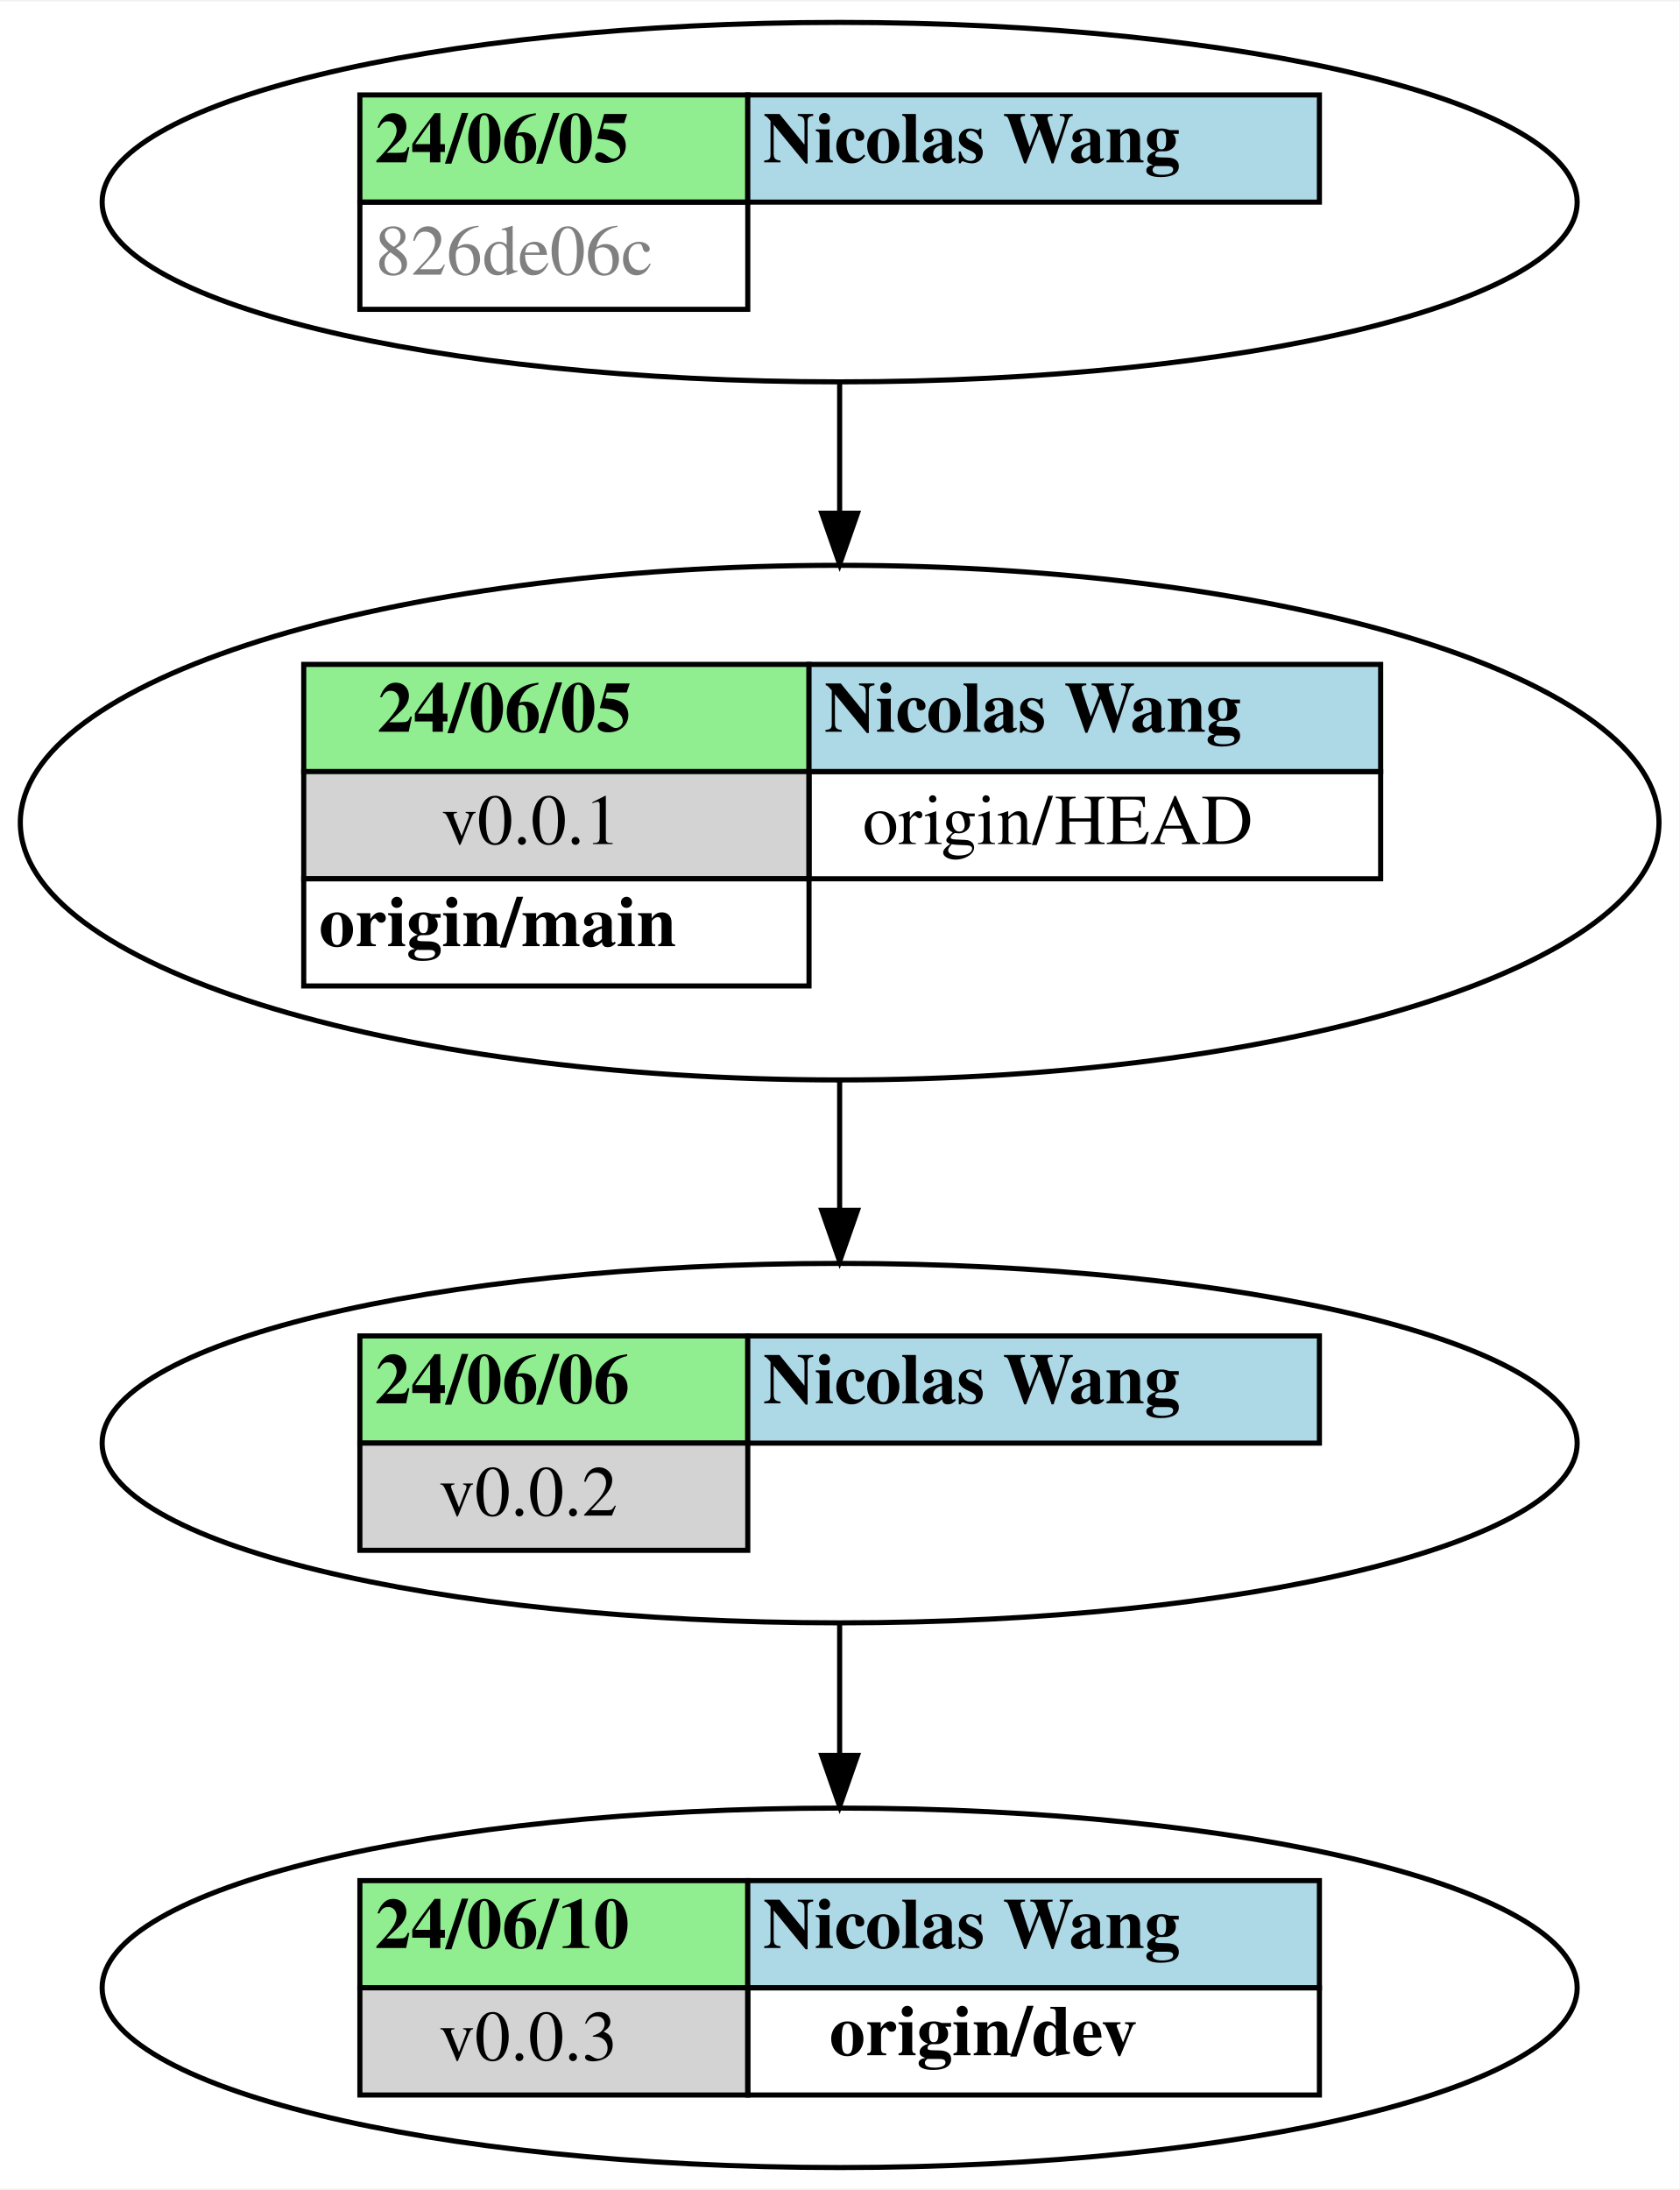
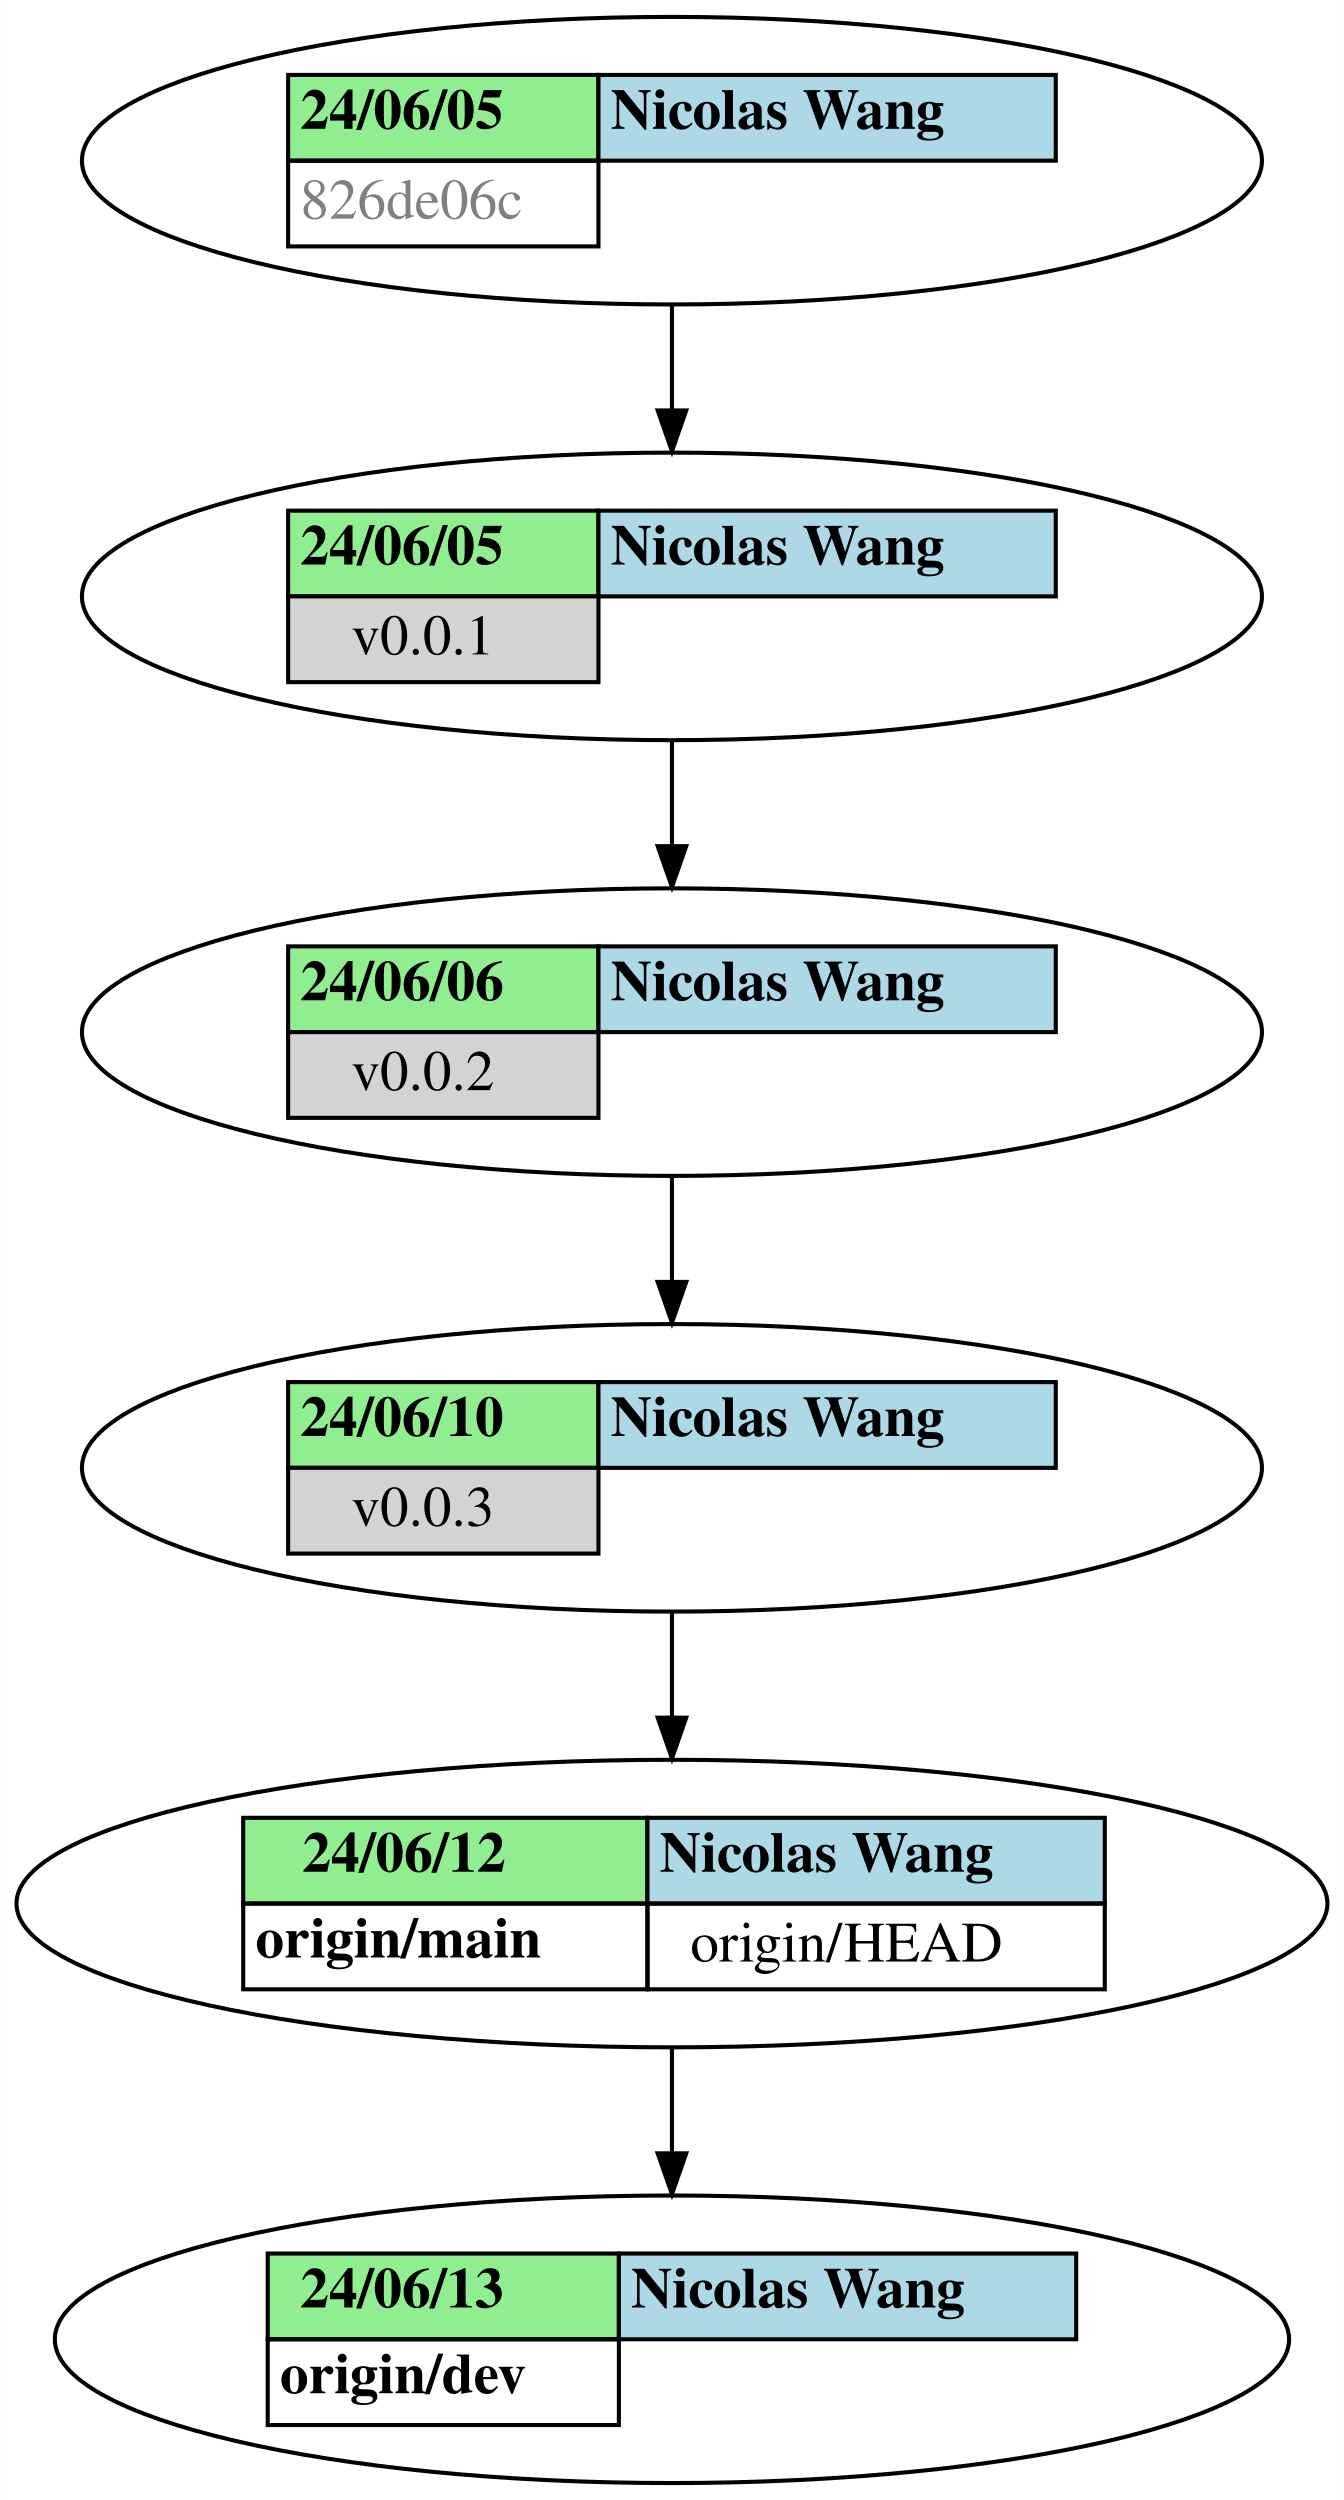
- <svg xmlns="http://www.w3.org/2000/svg" width="329pt" height="429pt" viewBox="0.00 0.00 329.03 428.54">
-   <g id="graph0" class="graph" transform="scale(1 1) rotate(0) translate(4 424.54)">
-     <polygon fill="white" stroke="transparent" points="-4,4 -4,-424.54 325.03,-424.54 325.03,4 -4,4" />
+ <svg xmlns="http://www.w3.org/2000/svg" width="329pt" height="612pt" viewBox="0.00 0.00 329.03 612.26">
+   <g id="graph0" class="graph" transform="scale(1 1) rotate(0) translate(4 608.26)">
+     <polygon fill="white" stroke="transparent" points="-4,4 -4,-608.26 325.03,-608.26 325.03,4 -4,4" />
    <g id="node1" class="node">
-       <ellipse fill="none" stroke="black" cx="160.51" cy="-35.36" rx="144.5" ry="35.21" />
-       <polygon fill="lightgreen" stroke="transparent" points="66.51,-35.36 66.51,-56.36 142.51,-56.36 142.51,-35.36 66.51,-35.36" />
-       <polygon fill="none" stroke="black" points="66.51,-35.36 66.51,-56.36 142.51,-56.36 142.51,-35.36 66.51,-35.36" />
-       <text text-anchor="start" x="69.51" y="-43.16" font-family="Times,serif" font-weight="bold" font-size="14.00">24/06/10</text>
-       <polygon fill="lightblue" stroke="transparent" points="142.51,-35.36 142.51,-56.36 254.51,-56.36 254.51,-35.36 142.51,-35.36" />
-       <polygon fill="none" stroke="black" points="142.51,-35.36 142.51,-56.36 254.51,-56.36 254.51,-35.36 142.51,-35.36" />
-       <text text-anchor="start" x="145.51" y="-43.16" font-family="Times,serif" font-weight="bold" font-size="14.00">Nicolas Wang</text>
-       <polygon fill="lightgrey" stroke="transparent" points="66.51,-14.36 66.51,-35.36 142.51,-35.36 142.51,-14.36 66.51,-14.36" />
-       <polygon fill="none" stroke="black" points="66.51,-14.36 66.51,-35.36 142.51,-35.36 142.51,-14.36 66.51,-14.36" />
-       <text text-anchor="start" x="82.01" y="-21.16" font-family="Times,serif" font-size="14.00">v0.0.3</text>
-       <polygon fill="none" stroke="black" points="142.51,-14.36 142.51,-35.36 254.51,-35.36 254.51,-14.36 142.51,-14.36" />
-       <text text-anchor="start" x="158.51" y="-22.16" font-family="Times,serif" font-weight="bold" font-size="14.00">origin/dev</text>
+       <ellipse fill="none" stroke="black" cx="160.51" cy="-35.36" rx="151.14" ry="35.21" />
+       <polygon fill="lightgreen" stroke="transparent" points="61.51,-35.36 61.51,-56.36 147.51,-56.36 147.51,-35.36 61.51,-35.36" />
+       <polygon fill="none" stroke="black" points="61.51,-35.36 61.51,-56.36 147.51,-56.36 147.51,-35.36 61.51,-35.36" />
+       <text text-anchor="start" x="69.51" y="-43.16" font-family="Times,serif" font-weight="bold" font-size="14.00">24/06/13</text>
+       <polygon fill="lightblue" stroke="transparent" points="147.51,-35.36 147.51,-56.36 259.51,-56.36 259.51,-35.36 147.51,-35.36" />
+       <polygon fill="none" stroke="black" points="147.51,-35.36 147.51,-56.36 259.51,-56.36 259.51,-35.36 147.51,-35.36" />
+       <text text-anchor="start" x="150.51" y="-43.16" font-family="Times,serif" font-weight="bold" font-size="14.00">Nicolas Wang</text>
+       <polygon fill="none" stroke="black" points="61.51,-14.36 61.51,-35.36 147.51,-35.36 147.51,-14.36 61.51,-14.36" />
+       <text text-anchor="start" x="64.51" y="-22.16" font-family="Times,serif" font-weight="bold" font-size="14.00">origin/dev</text>
    </g>
    <g id="node2" class="node">
-       <ellipse fill="none" stroke="black" cx="160.51" cy="-142.07" rx="144.5" ry="35.21" />
-       <polygon fill="lightgreen" stroke="transparent" points="66.51,-142.07 66.51,-163.07 142.51,-163.07 142.51,-142.07 66.51,-142.07" />
-       <polygon fill="none" stroke="black" points="66.51,-142.07 66.51,-163.07 142.51,-163.07 142.51,-142.07 66.51,-142.07" />
-       <text text-anchor="start" x="69.51" y="-149.87" font-family="Times,serif" font-weight="bold" font-size="14.00">24/06/06</text>
-       <polygon fill="lightblue" stroke="transparent" points="142.51,-142.07 142.51,-163.07 254.51,-163.07 254.51,-142.07 142.51,-142.07" />
-       <polygon fill="none" stroke="black" points="142.51,-142.07 142.51,-163.07 254.51,-163.07 254.51,-142.07 142.51,-142.07" />
-       <text text-anchor="start" x="145.51" y="-149.87" font-family="Times,serif" font-weight="bold" font-size="14.00">Nicolas Wang</text>
-       <polygon fill="lightgrey" stroke="transparent" points="66.51,-121.07 66.51,-142.07 142.51,-142.07 142.51,-121.07 66.51,-121.07" />
-       <polygon fill="none" stroke="black" points="66.51,-121.07 66.51,-142.07 142.51,-142.07 142.51,-121.07 66.51,-121.07" />
-       <text text-anchor="start" x="82.01" y="-127.87" font-family="Times,serif" font-size="14.00">v0.0.2</text>
+       <ellipse fill="none" stroke="black" cx="160.51" cy="-142.07" rx="160.53" ry="35.21" />
+       <polygon fill="lightgreen" stroke="transparent" points="55.51,-142.07 55.51,-163.07 154.51,-163.07 154.51,-142.07 55.51,-142.07" />
+       <polygon fill="none" stroke="black" points="55.51,-142.07 55.51,-163.07 154.51,-163.07 154.51,-142.07 55.51,-142.07" />
+       <text text-anchor="start" x="70.01" y="-149.87" font-family="Times,serif" font-weight="bold" font-size="14.00">24/06/12</text>
+       <polygon fill="lightblue" stroke="transparent" points="154.51,-142.07 154.51,-163.07 266.51,-163.07 266.51,-142.07 154.51,-142.07" />
+       <polygon fill="none" stroke="black" points="154.51,-142.07 154.51,-163.07 266.51,-163.07 266.51,-142.07 154.51,-142.07" />
+       <text text-anchor="start" x="157.51" y="-149.87" font-family="Times,serif" font-weight="bold" font-size="14.00">Nicolas Wang</text>
+       <polygon fill="none" stroke="black" points="55.51,-121.07 55.51,-142.07 154.51,-142.07 154.51,-121.07 55.51,-121.07" />
+       <text text-anchor="start" x="58.51" y="-128.87" font-family="Times,serif" font-weight="bold" font-size="14.00">origin/main</text>
+       <polygon fill="none" stroke="black" points="154.51,-121.07 154.51,-142.07 266.51,-142.07 266.51,-121.07 154.51,-121.07" />
+       <text text-anchor="start" x="165.01" y="-127.87" font-family="Times,serif" font-size="14.00">origin/HEAD</text>
    </g>
    <g id="edge1" class="edge">
      <path fill="none" stroke="black" d="M160.51,-106.49C160.51,-98.36 160.51,-89.58 160.51,-81.07" />
      <polygon fill="black" stroke="black" points="164.01,-80.9 160.51,-70.9 157.01,-80.9 164.01,-80.9" />
    </g>
    <g id="node3" class="node">
-       <ellipse fill="none" stroke="black" cx="160.51" cy="-263.63" rx="160.53" ry="50.41" />
-       <polygon fill="lightgreen" stroke="transparent" points="55.51,-273.63 55.51,-294.63 154.51,-294.63 154.51,-273.63 55.51,-273.63" />
-       <polygon fill="none" stroke="black" points="55.51,-273.63 55.51,-294.63 154.51,-294.63 154.51,-273.63 55.51,-273.63" />
-       <text text-anchor="start" x="70.01" y="-281.43" font-family="Times,serif" font-weight="bold" font-size="14.00">24/06/05</text>
-       <polygon fill="lightblue" stroke="transparent" points="154.51,-273.63 154.51,-294.63 266.51,-294.63 266.51,-273.63 154.51,-273.63" />
-       <polygon fill="none" stroke="black" points="154.51,-273.63 154.51,-294.63 266.51,-294.63 266.51,-273.63 154.51,-273.63" />
-       <text text-anchor="start" x="157.51" y="-281.43" font-family="Times,serif" font-weight="bold" font-size="14.00">Nicolas Wang</text>
-       <polygon fill="lightgrey" stroke="transparent" points="55.51,-252.63 55.51,-273.63 154.51,-273.63 154.51,-252.63 55.51,-252.63" />
-       <polygon fill="none" stroke="black" points="55.51,-252.63 55.51,-273.63 154.51,-273.63 154.51,-252.63 55.51,-252.63" />
-       <text text-anchor="start" x="82.51" y="-259.43" font-family="Times,serif" font-size="14.00">v0.0.1</text>
-       <polygon fill="none" stroke="black" points="154.51,-252.63 154.51,-273.63 266.51,-273.63 266.51,-252.63 154.51,-252.63" />
-       <text text-anchor="start" x="165.01" y="-259.43" font-family="Times,serif" font-size="14.00">origin/HEAD</text>
-       <polygon fill="none" stroke="black" points="55.51,-231.63 55.51,-252.63 154.51,-252.63 154.51,-231.63 55.51,-231.63" />
-       <text text-anchor="start" x="58.51" y="-239.43" font-family="Times,serif" font-weight="bold" font-size="14.00">origin/main</text>
+       <ellipse fill="none" stroke="black" cx="160.51" cy="-248.78" rx="144.5" ry="35.21" />
+       <polygon fill="lightgreen" stroke="transparent" points="66.51,-248.78 66.51,-269.78 142.51,-269.78 142.51,-248.78 66.51,-248.78" />
+       <polygon fill="none" stroke="black" points="66.51,-248.78 66.51,-269.78 142.51,-269.78 142.51,-248.78 66.51,-248.78" />
+       <text text-anchor="start" x="69.51" y="-256.58" font-family="Times,serif" font-weight="bold" font-size="14.00">24/06/10</text>
+       <polygon fill="lightblue" stroke="transparent" points="142.51,-248.78 142.51,-269.78 254.51,-269.78 254.51,-248.78 142.51,-248.78" />
+       <polygon fill="none" stroke="black" points="142.51,-248.78 142.51,-269.78 254.51,-269.78 254.51,-248.78 142.51,-248.78" />
+       <text text-anchor="start" x="145.51" y="-256.58" font-family="Times,serif" font-weight="bold" font-size="14.00">Nicolas Wang</text>
+       <polygon fill="lightgrey" stroke="transparent" points="66.51,-227.78 66.51,-248.78 142.51,-248.78 142.51,-227.78 66.51,-227.78" />
+       <polygon fill="none" stroke="black" points="66.51,-227.78 66.51,-248.78 142.51,-248.78 142.51,-227.78 66.51,-227.78" />
+       <text text-anchor="start" x="82.01" y="-234.58" font-family="Times,serif" font-size="14.00">v0.0.3</text>
    </g>
    <g id="edge2" class="edge">
-       <path fill="none" stroke="black" d="M160.51,-213.31C160.51,-204.89 160.51,-196.2 160.51,-187.91" />
-       <polygon fill="black" stroke="black" points="164.01,-187.68 160.51,-177.68 157.01,-187.68 164.01,-187.68" />
+       <path fill="none" stroke="black" d="M160.51,-213.2C160.51,-205.07 160.51,-196.29 160.51,-187.78" />
+       <polygon fill="black" stroke="black" points="164.01,-187.61 160.51,-177.61 157.01,-187.61 164.01,-187.61" />
    </g>
    <g id="node4" class="node">
-       <ellipse fill="none" stroke="black" cx="160.51" cy="-385.19" rx="144.5" ry="35.21" />
-       <polygon fill="lightgreen" stroke="transparent" points="66.51,-385.19 66.51,-406.19 142.51,-406.19 142.51,-385.19 66.51,-385.19" />
-       <polygon fill="none" stroke="black" points="66.51,-385.19 66.51,-406.19 142.51,-406.19 142.51,-385.19 66.51,-385.19" />
-       <text text-anchor="start" x="69.51" y="-392.99" font-family="Times,serif" font-weight="bold" font-size="14.00">24/06/05</text>
-       <polygon fill="lightblue" stroke="transparent" points="142.51,-385.19 142.51,-406.19 254.51,-406.19 254.51,-385.19 142.51,-385.19" />
-       <polygon fill="none" stroke="black" points="142.51,-385.19 142.51,-406.19 254.51,-406.19 254.51,-385.19 142.51,-385.19" />
-       <text text-anchor="start" x="145.51" y="-392.99" font-family="Times,serif" font-weight="bold" font-size="14.00">Nicolas Wang</text>
-       <polygon fill="none" stroke="black" points="66.51,-364.19 66.51,-385.19 142.51,-385.19 142.51,-364.19 66.51,-364.19" />
-       <text text-anchor="start" x="69.51" y="-370.99" font-family="Times,serif" font-size="14.00" fill="grey">826de06c</text>
+       <ellipse fill="none" stroke="black" cx="160.51" cy="-355.49" rx="144.5" ry="35.21" />
+       <polygon fill="lightgreen" stroke="transparent" points="66.51,-355.49 66.51,-376.49 142.51,-376.49 142.51,-355.49 66.51,-355.49" />
+       <polygon fill="none" stroke="black" points="66.51,-355.49 66.51,-376.49 142.51,-376.49 142.51,-355.49 66.51,-355.49" />
+       <text text-anchor="start" x="69.51" y="-363.29" font-family="Times,serif" font-weight="bold" font-size="14.00">24/06/06</text>
+       <polygon fill="lightblue" stroke="transparent" points="142.51,-355.49 142.51,-376.49 254.51,-376.49 254.51,-355.49 142.51,-355.49" />
+       <polygon fill="none" stroke="black" points="142.51,-355.49 142.51,-376.49 254.51,-376.49 254.51,-355.49 142.51,-355.49" />
+       <text text-anchor="start" x="145.51" y="-363.29" font-family="Times,serif" font-weight="bold" font-size="14.00">Nicolas Wang</text>
+       <polygon fill="lightgrey" stroke="transparent" points="66.51,-334.49 66.51,-355.49 142.51,-355.49 142.51,-334.49 66.51,-334.49" />
+       <polygon fill="none" stroke="black" points="66.51,-334.49 66.51,-355.49 142.51,-355.49 142.51,-334.49 66.51,-334.49" />
+       <text text-anchor="start" x="82.01" y="-341.29" font-family="Times,serif" font-size="14.00">v0.0.2</text>
    </g>
    <g id="edge3" class="edge">
-       <path fill="none" stroke="black" d="M160.51,-349.6C160.51,-341.67 160.51,-333.02 160.51,-324.36" />
-       <polygon fill="black" stroke="black" points="164.01,-324.25 160.51,-314.25 157.01,-324.25 164.01,-324.25" />
+       <path fill="none" stroke="black" d="M160.51,-319.91C160.51,-311.78 160.51,-303 160.51,-294.49" />
+       <polygon fill="black" stroke="black" points="164.01,-294.32 160.51,-284.32 157.01,-294.32 164.01,-294.32" />
+     </g>
+     <g id="node5" class="node">
+       <ellipse fill="none" stroke="black" cx="160.51" cy="-462.2" rx="144.5" ry="35.21" />
+       <polygon fill="lightgreen" stroke="transparent" points="66.51,-462.2 66.51,-483.2 142.51,-483.2 142.51,-462.2 66.51,-462.2" />
+       <polygon fill="none" stroke="black" points="66.51,-462.2 66.51,-483.2 142.51,-483.2 142.51,-462.2 66.51,-462.2" />
+       <text text-anchor="start" x="69.51" y="-470" font-family="Times,serif" font-weight="bold" font-size="14.00">24/06/05</text>
+       <polygon fill="lightblue" stroke="transparent" points="142.51,-462.2 142.51,-483.2 254.51,-483.2 254.51,-462.2 142.51,-462.2" />
+       <polygon fill="none" stroke="black" points="142.51,-462.2 142.51,-483.2 254.51,-483.2 254.51,-462.2 142.51,-462.2" />
+       <text text-anchor="start" x="145.51" y="-470" font-family="Times,serif" font-weight="bold" font-size="14.00">Nicolas Wang</text>
+       <polygon fill="lightgrey" stroke="transparent" points="66.51,-441.2 66.51,-462.2 142.51,-462.2 142.51,-441.2 66.51,-441.2" />
+       <polygon fill="none" stroke="black" points="66.51,-441.2 66.51,-462.2 142.51,-462.2 142.51,-441.2 66.51,-441.2" />
+       <text text-anchor="start" x="82.01" y="-448" font-family="Times,serif" font-size="14.00">v0.0.1</text>
+     </g>
+     <g id="edge4" class="edge">
+       <path fill="none" stroke="black" d="M160.51,-426.62C160.51,-418.49 160.51,-409.71 160.51,-401.2" />
+       <polygon fill="black" stroke="black" points="164.01,-401.03 160.51,-391.03 157.01,-401.03 164.01,-401.03" />
+     </g>
+     <g id="node6" class="node">
+       <ellipse fill="none" stroke="black" cx="160.51" cy="-568.91" rx="144.5" ry="35.21" />
+       <polygon fill="lightgreen" stroke="transparent" points="66.51,-568.91 66.51,-589.91 142.51,-589.91 142.51,-568.91 66.51,-568.91" />
+       <polygon fill="none" stroke="black" points="66.51,-568.91 66.51,-589.91 142.51,-589.91 142.51,-568.91 66.51,-568.91" />
+       <text text-anchor="start" x="69.51" y="-576.71" font-family="Times,serif" font-weight="bold" font-size="14.00">24/06/05</text>
+       <polygon fill="lightblue" stroke="transparent" points="142.51,-568.91 142.51,-589.91 254.51,-589.91 254.51,-568.91 142.51,-568.91" />
+       <polygon fill="none" stroke="black" points="142.51,-568.91 142.51,-589.91 254.51,-589.91 254.51,-568.91 142.51,-568.91" />
+       <text text-anchor="start" x="145.51" y="-576.71" font-family="Times,serif" font-weight="bold" font-size="14.00">Nicolas Wang</text>
+       <polygon fill="none" stroke="black" points="66.51,-547.91 66.51,-568.91 142.51,-568.91 142.51,-547.91 66.51,-547.91" />
+       <text text-anchor="start" x="69.51" y="-554.71" font-family="Times,serif" font-size="14.00" fill="grey">826de06c</text>
+     </g>
+     <g id="edge5" class="edge">
+       <path fill="none" stroke="black" d="M160.51,-533.33C160.51,-525.2 160.51,-516.42 160.51,-507.91" />
+       <polygon fill="black" stroke="black" points="164.01,-507.74 160.51,-497.74 157.01,-507.74 164.01,-507.74" />
    </g>
  </g>
</svg>
